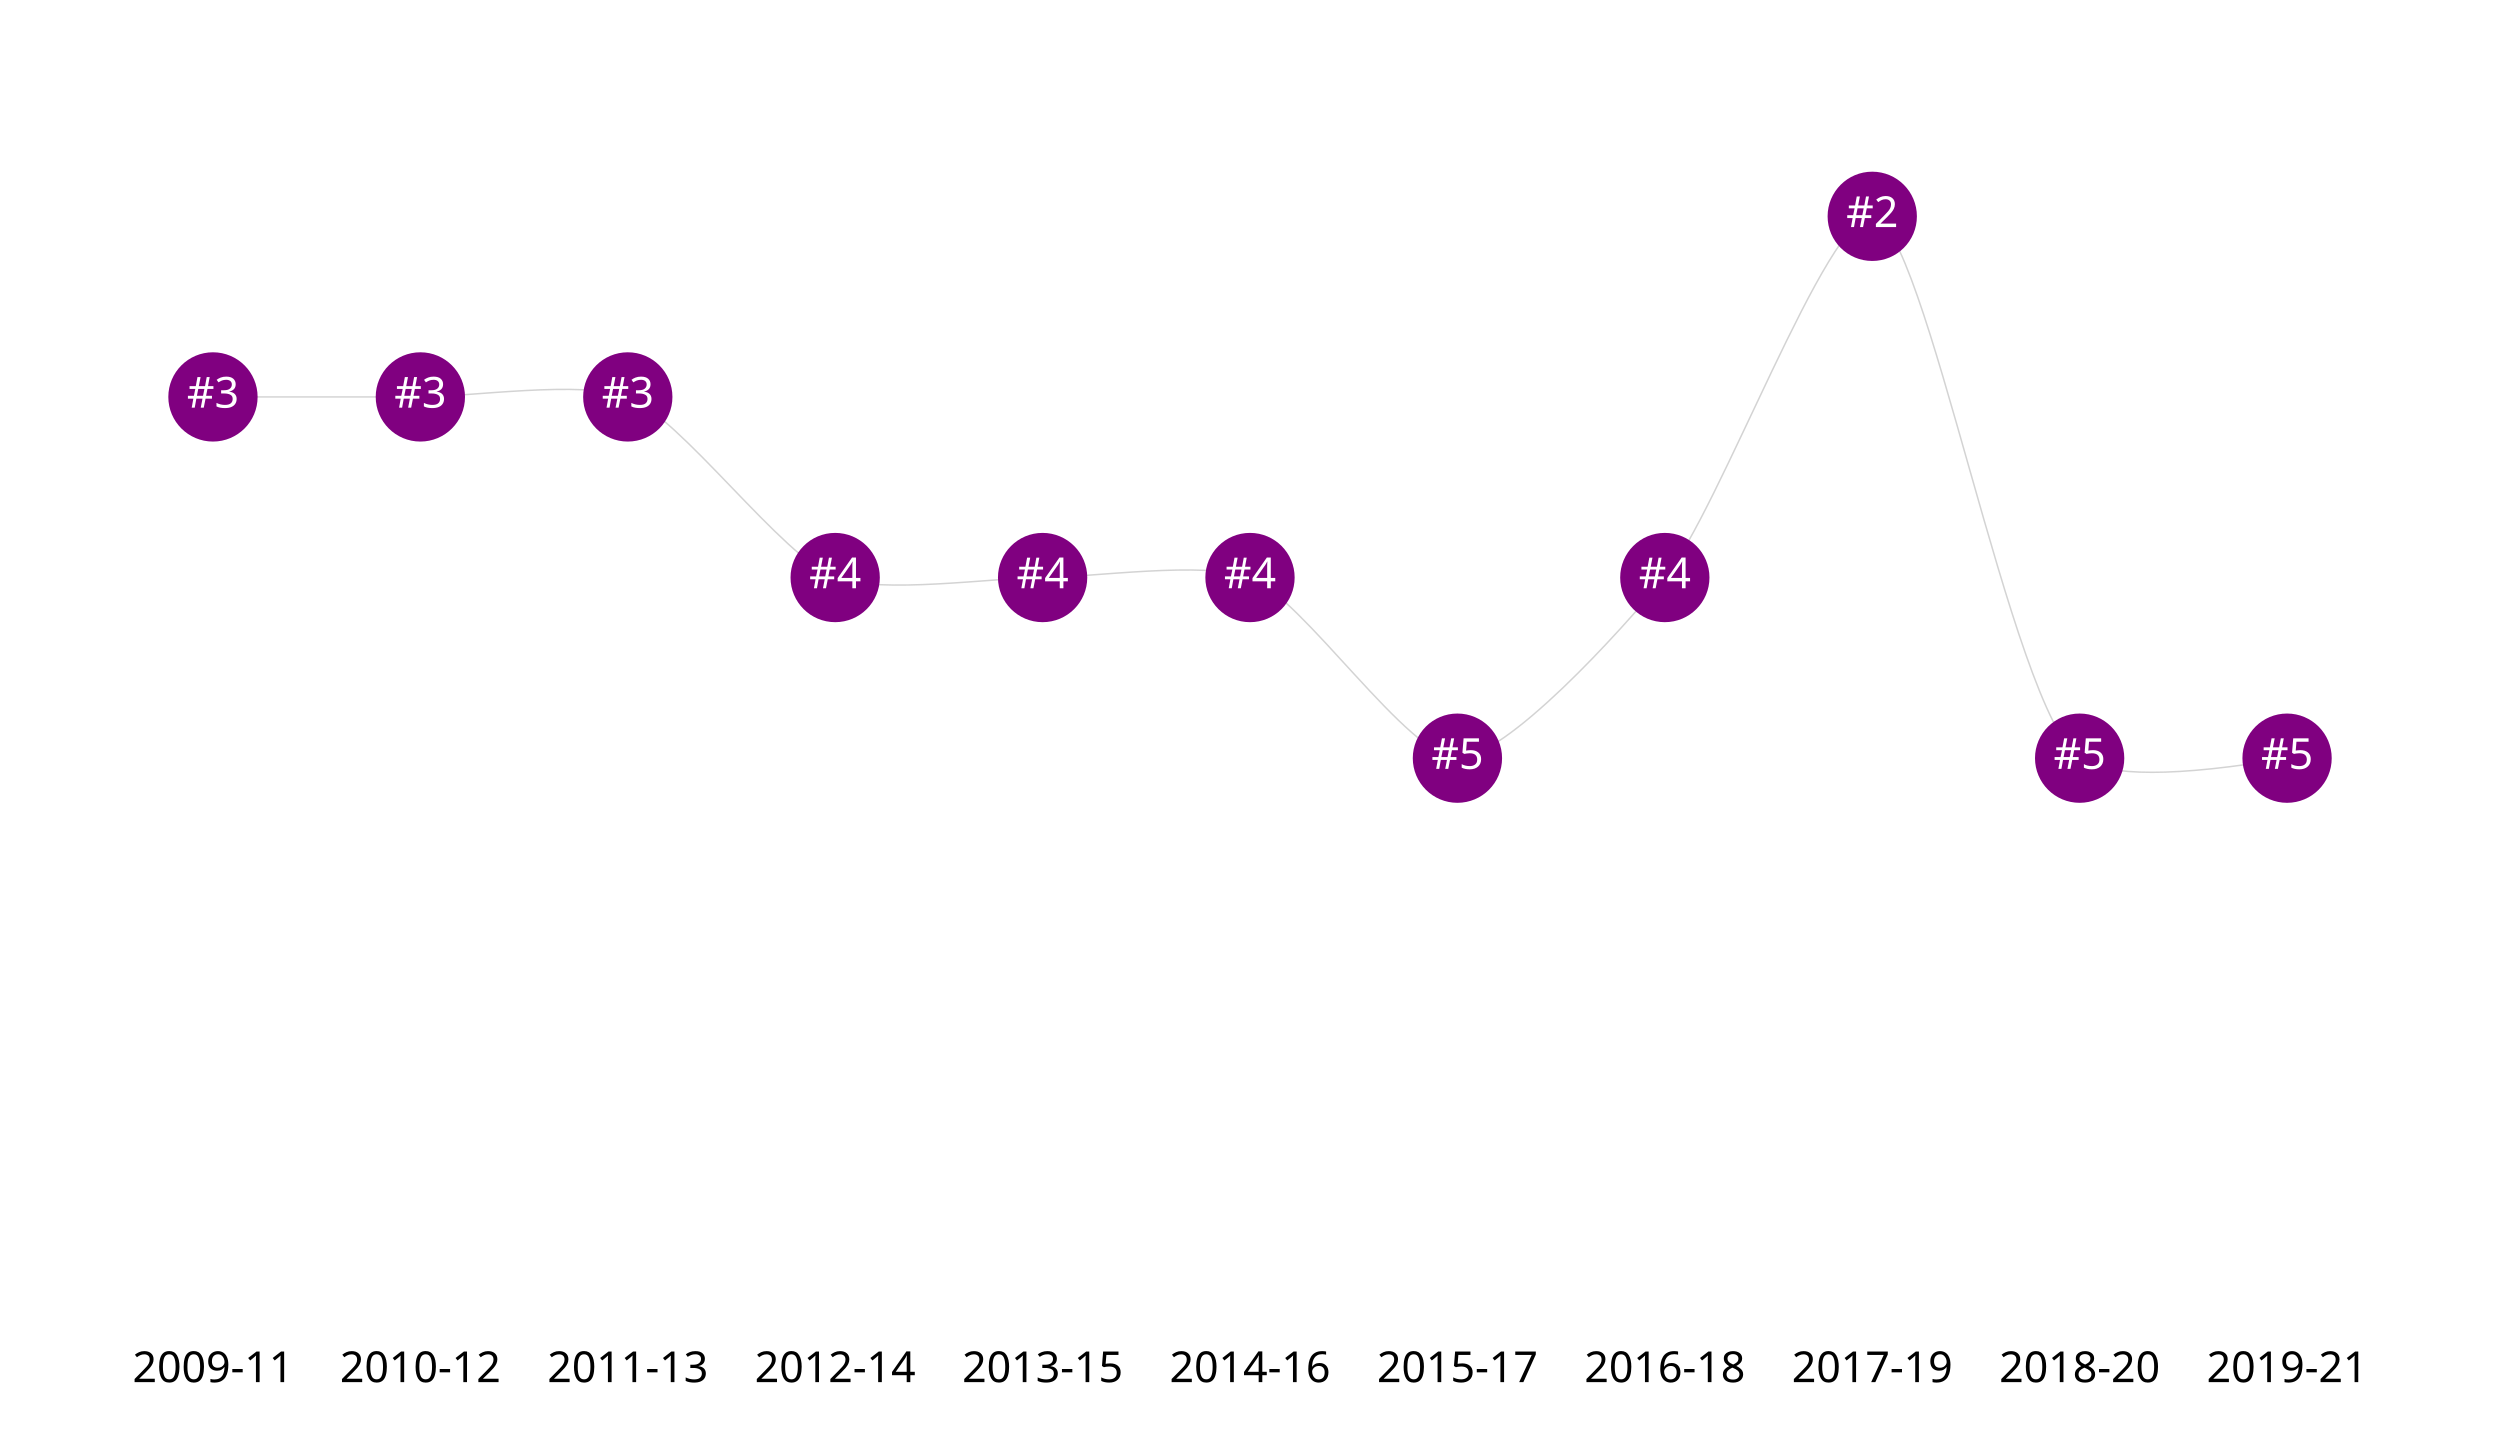
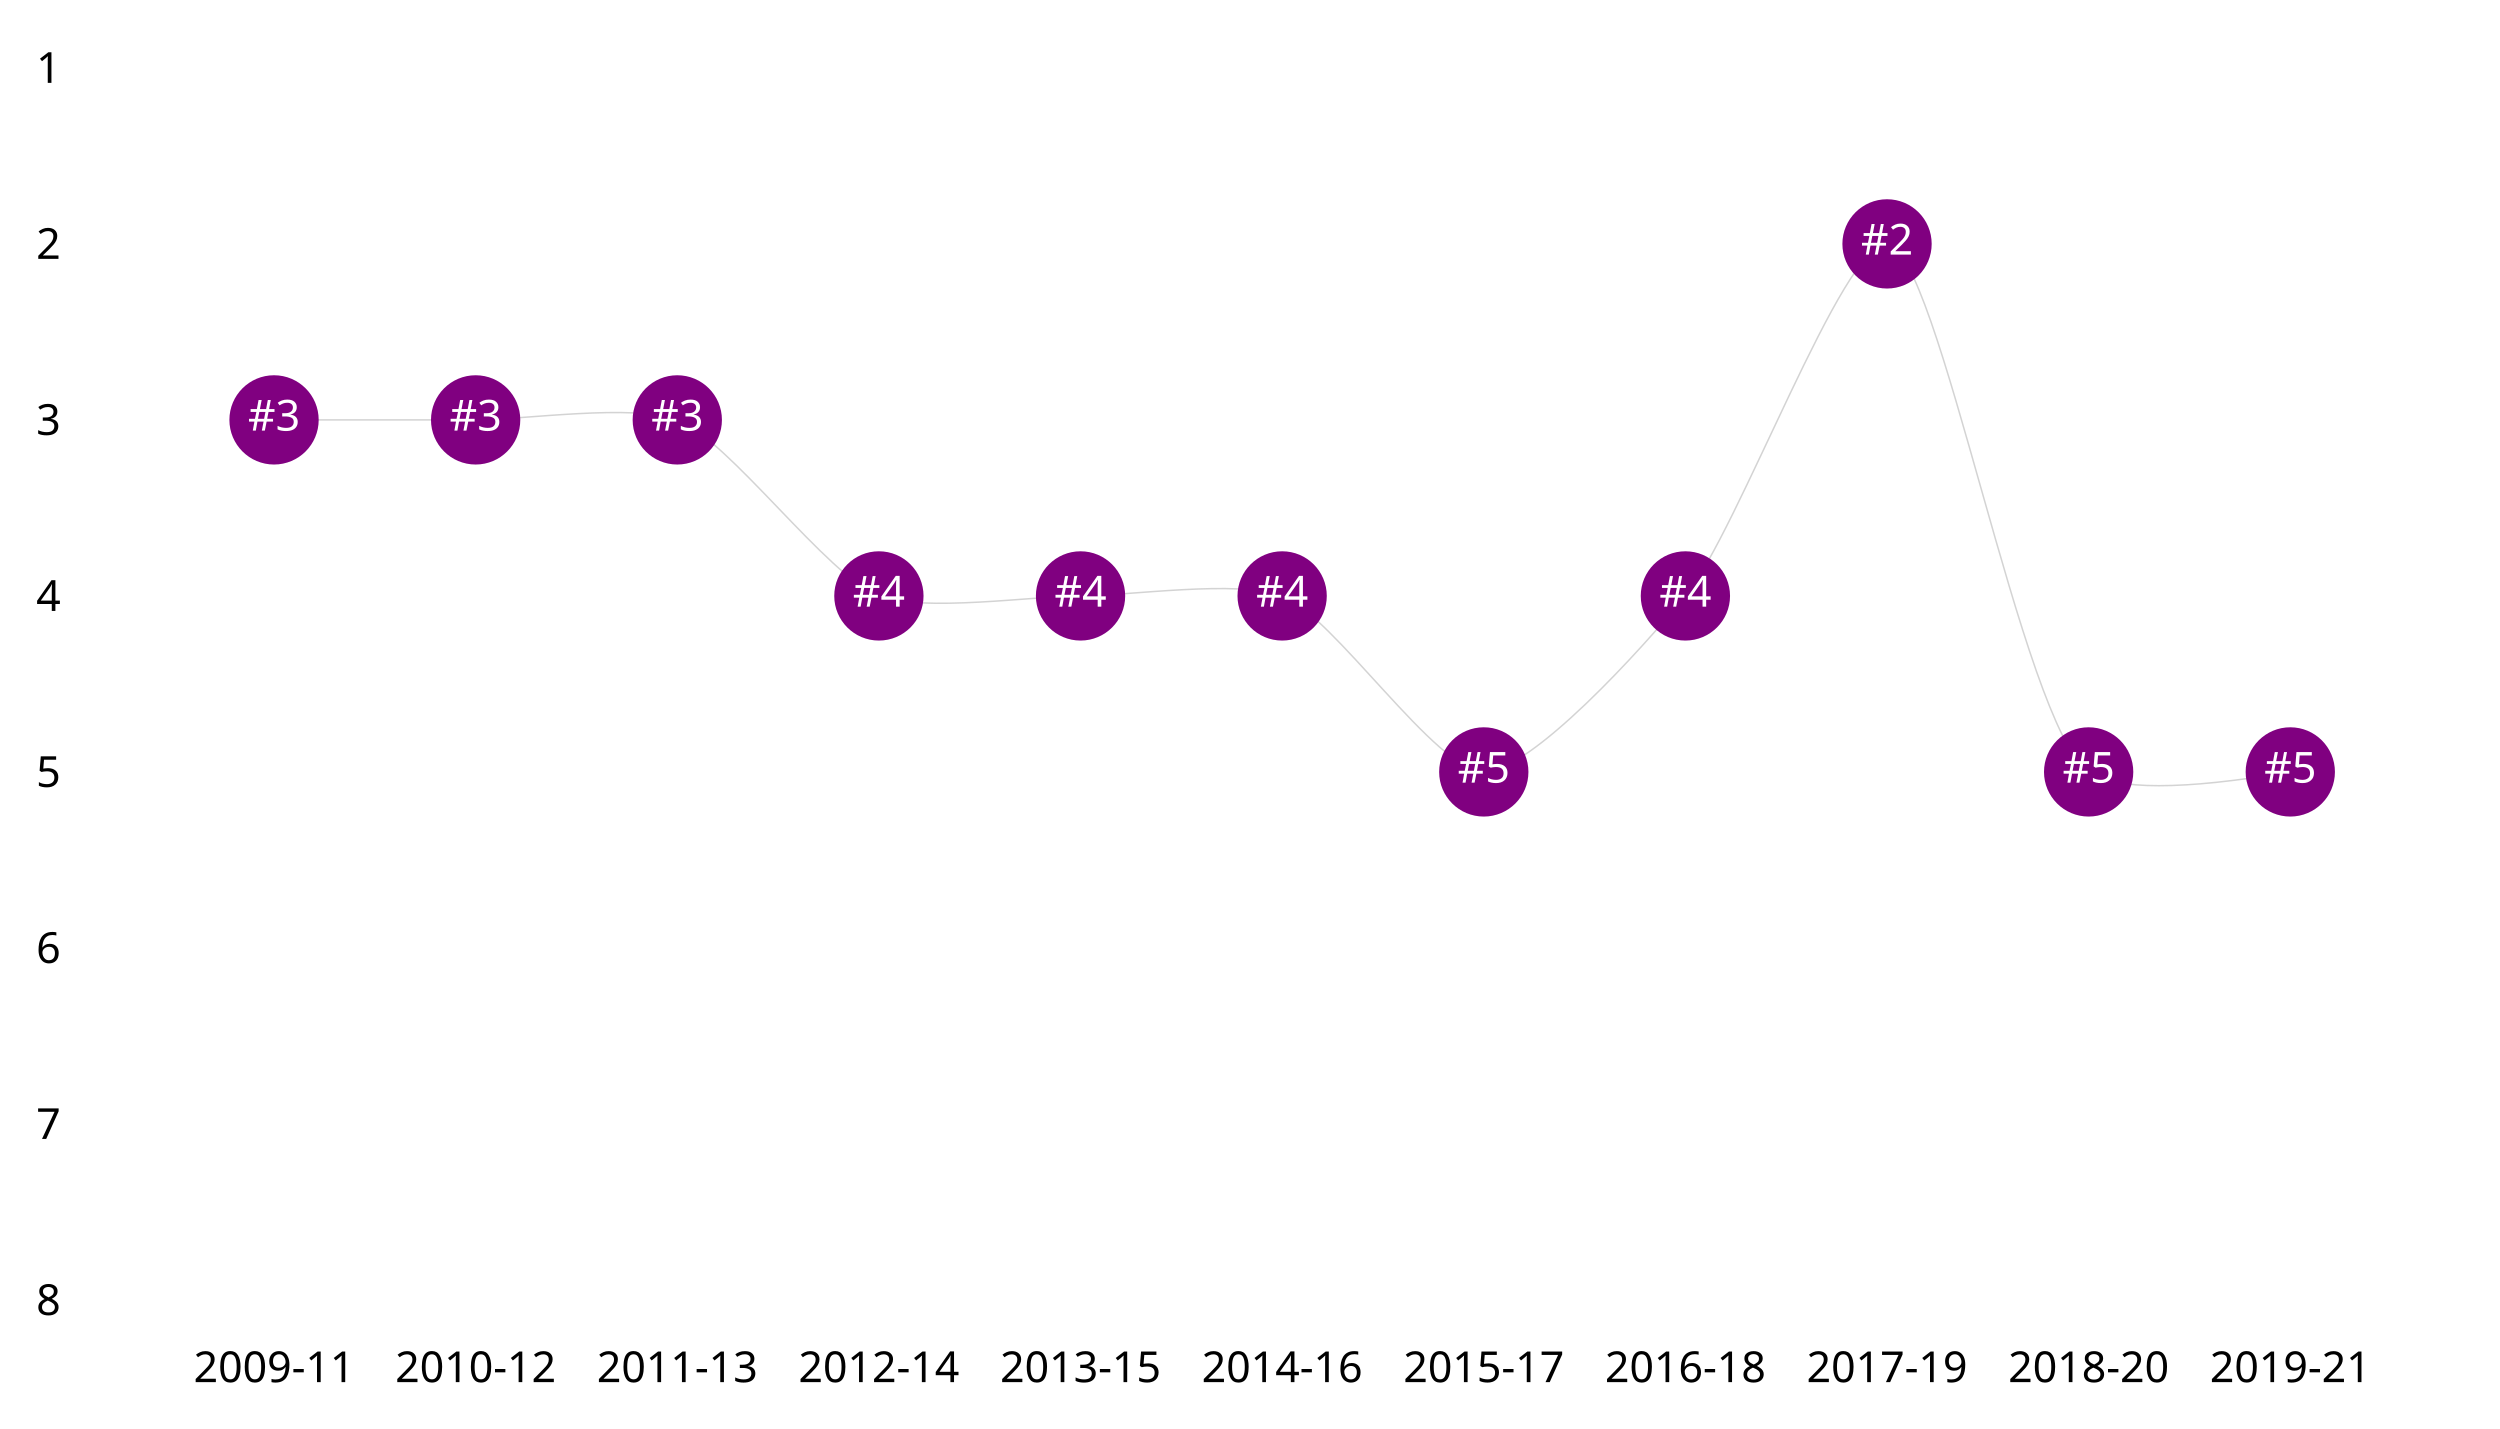
<svg xmlns="http://www.w3.org/2000/svg" class="main-svg" width="16535.433" height="9448.819" style="" viewBox="0 0 700 400">
  <rect x="0" y="0" width="700" height="400" style="fill: rgb(255, 255, 255); fill-opacity: 1;" />
-   <defs id="defs-b2b637">
+   <defs id="defs-ef2634">
    <g class="clips">
-       <clipPath id="clipb2b637xyplot" class="plotclip">
-         <rect width="680" height="354" />
-       </clipPath>
-       <clipPath class="axesclip" id="clipb2b637x">
-         <rect x="10" y="0" width="680" height="400" />
-       </clipPath>
-       <clipPath class="axesclip" id="clipb2b637y">
-         <rect x="0" y="10" width="700" height="354" />
-       </clipPath>
-       <clipPath class="axesclip" id="clipb2b637xy">
-         <rect x="10" y="10" width="680" height="354" />
+       <clipPath id="clipef2634xyplot" class="plotclip">
+         <rect width="662" height="345" />
+       </clipPath>
+       <clipPath class="axesclip" id="clipef2634x">
+         <rect x="28" y="0" width="662" height="400" />
+       </clipPath>
+       <clipPath class="axesclip" id="clipef2634y">
+         <rect x="0" y="19" width="700" height="345" />
+       </clipPath>
+       <clipPath class="axesclip" id="clipef2634xy">
+         <rect x="28" y="19" width="662" height="345" />
      </clipPath>
    </g>
    <g class="gradients" />
    <g class="patterns" />
  </defs>
  <g class="bglayer">
-     <rect class="bg" x="0" y="0" width="700" height="374" style="fill: rgb(0, 0, 0); fill-opacity: 0; stroke-width: 0;" />
+     <rect class="bg" x="18" y="9" width="682" height="365" style="fill: rgb(0, 0, 0); fill-opacity: 0; stroke-width: 0;" />
  </g>
  <g class="layer-below">
    <g class="imagelayer" />
    <g class="shapelayer" />
  </g>
  <g class="cartesianlayer">
    <g class="subplot xy">
      <g class="layer-subplot">
        <g class="shapelayer" />
        <g class="imagelayer" />
      </g>
      <g class="gridlayer">
        <g class="x">
-           <path class="xgrid crisp" transform="translate(59.63,0)" d="M0,10v354" style="stroke: rgb(255, 255, 255); stroke-opacity: 1; stroke-width: 1px;" />
-           <path class="xgrid crisp" transform="translate(117.7,0)" d="M0,10v354" style="stroke: rgb(255, 255, 255); stroke-opacity: 1; stroke-width: 1px;" />
-           <path class="xgrid crisp" transform="translate(175.78,0)" d="M0,10v354" style="stroke: rgb(255, 255, 255); stroke-opacity: 1; stroke-width: 1px;" />
-           <path class="xgrid crisp" transform="translate(233.85,0)" d="M0,10v354" style="stroke: rgb(255, 255, 255); stroke-opacity: 1; stroke-width: 1px;" />
-           <path class="xgrid crisp" transform="translate(291.93,0)" d="M0,10v354" style="stroke: rgb(255, 255, 255); stroke-opacity: 1; stroke-width: 1px;" />
-           <path class="xgrid crisp" transform="translate(350,0)" d="M0,10v354" style="stroke: rgb(255, 255, 255); stroke-opacity: 1; stroke-width: 1px;" />
-           <path class="xgrid crisp" transform="translate(408.08,0)" d="M0,10v354" style="stroke: rgb(255, 255, 255); stroke-opacity: 1; stroke-width: 1px;" />
-           <path class="xgrid crisp" transform="translate(466.15,0)" d="M0,10v354" style="stroke: rgb(255, 255, 255); stroke-opacity: 1; stroke-width: 1px;" />
-           <path class="xgrid crisp" transform="translate(524.23,0)" d="M0,10v354" style="stroke: rgb(255, 255, 255); stroke-opacity: 1; stroke-width: 1px;" />
-           <path class="xgrid crisp" transform="translate(582.3,0)" d="M0,10v354" style="stroke: rgb(255, 255, 255); stroke-opacity: 1; stroke-width: 1px;" />
-           <path class="xgrid crisp" transform="translate(640.38,0)" d="M0,10v354" style="stroke: rgb(255, 255, 255); stroke-opacity: 1; stroke-width: 1px;" />
-         </g>
-         <g class="y" />
+           <path class="xgrid crisp" transform="translate(76.73,0)" d="M0,19v345" style="stroke: rgb(255, 255, 255); stroke-opacity: 1; stroke-width: 1px;" />
+           <path class="xgrid crisp" transform="translate(133.18,0)" d="M0,19v345" style="stroke: rgb(255, 255, 255); stroke-opacity: 1; stroke-width: 1px;" />
+           <path class="xgrid crisp" transform="translate(189.64,0)" d="M0,19v345" style="stroke: rgb(255, 255, 255); stroke-opacity: 1; stroke-width: 1px;" />
+           <path class="xgrid crisp" transform="translate(246.09,0)" d="M0,19v345" style="stroke: rgb(255, 255, 255); stroke-opacity: 1; stroke-width: 1px;" />
+           <path class="xgrid crisp" transform="translate(302.55,0)" d="M0,19v345" style="stroke: rgb(255, 255, 255); stroke-opacity: 1; stroke-width: 1px;" />
+           <path class="xgrid crisp" transform="translate(359,0)" d="M0,19v345" style="stroke: rgb(255, 255, 255); stroke-opacity: 1; stroke-width: 1px;" />
+           <path class="xgrid crisp" transform="translate(415.46,0)" d="M0,19v345" style="stroke: rgb(255, 255, 255); stroke-opacity: 1; stroke-width: 1px;" />
+           <path class="xgrid crisp" transform="translate(471.91,0)" d="M0,19v345" style="stroke: rgb(255, 255, 255); stroke-opacity: 1; stroke-width: 1px;" />
+           <path class="xgrid crisp" transform="translate(528.37,0)" d="M0,19v345" style="stroke: rgb(255, 255, 255); stroke-opacity: 1; stroke-width: 1px;" />
+           <path class="xgrid crisp" transform="translate(584.82,0)" d="M0,19v345" style="stroke: rgb(255, 255, 255); stroke-opacity: 1; stroke-width: 1px;" />
+           <path class="xgrid crisp" transform="translate(641.28,0)" d="M0,19v345" style="stroke: rgb(255, 255, 255); stroke-opacity: 1; stroke-width: 1px;" />
+         </g>
+         <g class="y">
+           <path class="ygrid crisp" transform="translate(0,314.71)" d="M28,0h662" style="stroke: rgb(255, 255, 255); stroke-opacity: 1; stroke-width: 1px;" />
+           <path class="ygrid crisp" transform="translate(0,265.43)" d="M28,0h662" style="stroke: rgb(255, 255, 255); stroke-opacity: 1; stroke-width: 1px;" />
+           <path class="ygrid crisp" transform="translate(0,216.14)" d="M28,0h662" style="stroke: rgb(255, 255, 255); stroke-opacity: 1; stroke-width: 1px;" />
+           <path class="ygrid crisp" transform="translate(0,166.86)" d="M28,0h662" style="stroke: rgb(255, 255, 255); stroke-opacity: 1; stroke-width: 1px;" />
+           <path class="ygrid crisp" transform="translate(0,117.57)" d="M28,0h662" style="stroke: rgb(255, 255, 255); stroke-opacity: 1; stroke-width: 1px;" />
+           <path class="ygrid crisp" transform="translate(0,68.29)" d="M28,0h662" style="stroke: rgb(255, 255, 255); stroke-opacity: 1; stroke-width: 1px;" />
+         </g>
      </g>
      <g class="zerolinelayer" />
      <path class="xlines-below" />
      <path class="ylines-below" />
      <g class="overlines-below" />
      <g class="xaxislayer-below" />
      <g class="yaxislayer-below" />
      <g class="overaxes-below" />
-       <g class="plot" transform="translate(10,10)">
+       <g class="plot" transform="translate(28,19)">
        <g class="scatterlayer mlayer">
-           <g class="trace scatter trace2e7141" style="stroke-miterlimit: 2; opacity: 1;">
-             <g class="fills" clip-path="url(#clipb2b637xyplot)" />
+           <g class="trace scatter trace18ac33" style="stroke-miterlimit: 2; opacity: 1;">
+             <g class="fills" clip-path="url(#clipef2634xyplot)" />
            <g class="errorbars" />
            <g class="lines">
-               <path class="js-line" d="M49.63,101.14Q94.15,101.14 107.7,101.14C121.25,101.14 153.06,96.38 165.78,101.14C180.43,106.62 209.2,146.23 223.85,151.71C236.57,156.47 268.38,151.71 281.93,151.71C295.48,151.71 327.28,146.95 340,151.71C354.65,157.2 384.53,202.29 398.08,202.29C411.63,202.29 443.74,166.82 456.15,151.71C471.42,133.12 501.63,49.59 514.23,50.57C529.1,51.73 553.05,189.04 572.3,202.29Q583.81,210.21 630.38,202.29" clip-path="url(#clipb2b637xyplot)" style="vector-effect: non-scaling-stroke; fill: none; stroke: rgb(211, 211, 211); stroke-opacity: 1; stroke-width: 10px; opacity: 1;" />
+               <path class="js-line" d="M48.73,98.57Q92.01,98.57 105.18,98.57C118.35,98.57 149.28,93.93 161.64,98.57C175.89,103.91 203.84,142.52 218.09,147.86C230.45,152.5 261.38,147.86 274.55,147.86C287.72,147.86 318.64,143.22 331,147.86C345.25,153.2 374.29,197.14 387.46,197.14C400.63,197.14 431.85,162.58 443.91,147.86C458.76,129.74 488.12,48.34 500.37,49.29C514.83,50.42 538.09,184.24 556.82,197.14Q568.01,204.85 613.28,197.14" clip-path="url(#clipef2634xyplot)" style="vector-effect: non-scaling-stroke; fill: none; stroke: rgb(211, 211, 211); stroke-opacity: 1; stroke-width: 10px; opacity: 1;" />
            </g>
            <g class="points">
-               <path class="point" transform="translate(49.63,101.14)" d="M12.5,0A12.5,12.5 0 1,1 0,-12.5A12.5,12.5 0 0,1 12.5,0Z" style="opacity: 1; stroke-width: 0px; fill: rgb(128, 0, 128); fill-opacity: 1;" />
-               <path class="point" transform="translate(107.7,101.14)" d="M12.5,0A12.5,12.5 0 1,1 0,-12.5A12.5,12.5 0 0,1 12.5,0Z" style="opacity: 1; stroke-width: 0px; fill: rgb(128, 0, 128); fill-opacity: 1;" />
-               <path class="point" transform="translate(165.78,101.14)" d="M12.5,0A12.5,12.5 0 1,1 0,-12.5A12.5,12.5 0 0,1 12.5,0Z" style="opacity: 1; stroke-width: 0px; fill: rgb(128, 0, 128); fill-opacity: 1;" />
-               <path class="point" transform="translate(223.85,151.71)" d="M12.5,0A12.5,12.5 0 1,1 0,-12.5A12.5,12.5 0 0,1 12.5,0Z" style="opacity: 1; stroke-width: 0px; fill: rgb(128, 0, 128); fill-opacity: 1;" />
-               <path class="point" transform="translate(281.93,151.71)" d="M12.5,0A12.5,12.5 0 1,1 0,-12.5A12.5,12.5 0 0,1 12.5,0Z" style="opacity: 1; stroke-width: 0px; fill: rgb(128, 0, 128); fill-opacity: 1;" />
-               <path class="point" transform="translate(340,151.71)" d="M12.5,0A12.5,12.5 0 1,1 0,-12.5A12.5,12.5 0 0,1 12.5,0Z" style="opacity: 1; stroke-width: 0px; fill: rgb(128, 0, 128); fill-opacity: 1;" />
-               <path class="point" transform="translate(398.08,202.29)" d="M12.5,0A12.5,12.5 0 1,1 0,-12.5A12.5,12.5 0 0,1 12.5,0Z" style="opacity: 1; stroke-width: 0px; fill: rgb(128, 0, 128); fill-opacity: 1;" />
-               <path class="point" transform="translate(456.15,151.71)" d="M12.5,0A12.5,12.5 0 1,1 0,-12.5A12.5,12.5 0 0,1 12.5,0Z" style="opacity: 1; stroke-width: 0px; fill: rgb(128, 0, 128); fill-opacity: 1;" />
-               <path class="point" transform="translate(514.23,50.57)" d="M12.5,0A12.5,12.5 0 1,1 0,-12.5A12.5,12.5 0 0,1 12.5,0Z" style="opacity: 1; stroke-width: 0px; fill: rgb(128, 0, 128); fill-opacity: 1;" />
-               <path class="point" transform="translate(572.3,202.29)" d="M12.5,0A12.5,12.5 0 1,1 0,-12.5A12.5,12.5 0 0,1 12.5,0Z" style="opacity: 1; stroke-width: 0px; fill: rgb(128, 0, 128); fill-opacity: 1;" />
-               <path class="point" transform="translate(630.38,202.29)" d="M12.5,0A12.5,12.5 0 1,1 0,-12.5A12.5,12.5 0 0,1 12.5,0Z" style="opacity: 1; stroke-width: 0px; fill: rgb(128, 0, 128); fill-opacity: 1;" />
+               <path class="point" transform="translate(48.73,98.57)" d="M12.5,0A12.5,12.5 0 1,1 0,-12.5A12.5,12.5 0 0,1 12.5,0Z" style="opacity: 1; stroke-width: 0px; fill: rgb(128, 0, 128); fill-opacity: 1;" />
+               <path class="point" transform="translate(105.18,98.57)" d="M12.5,0A12.5,12.5 0 1,1 0,-12.5A12.5,12.5 0 0,1 12.5,0Z" style="opacity: 1; stroke-width: 0px; fill: rgb(128, 0, 128); fill-opacity: 1;" />
+               <path class="point" transform="translate(161.64,98.57)" d="M12.5,0A12.5,12.5 0 1,1 0,-12.5A12.5,12.5 0 0,1 12.5,0Z" style="opacity: 1; stroke-width: 0px; fill: rgb(128, 0, 128); fill-opacity: 1;" />
+               <path class="point" transform="translate(218.09,147.86)" d="M12.5,0A12.5,12.5 0 1,1 0,-12.5A12.5,12.5 0 0,1 12.5,0Z" style="opacity: 1; stroke-width: 0px; fill: rgb(128, 0, 128); fill-opacity: 1;" />
+               <path class="point" transform="translate(274.55,147.86)" d="M12.5,0A12.5,12.5 0 1,1 0,-12.5A12.5,12.5 0 0,1 12.5,0Z" style="opacity: 1; stroke-width: 0px; fill: rgb(128, 0, 128); fill-opacity: 1;" />
+               <path class="point" transform="translate(331,147.86)" d="M12.5,0A12.5,12.5 0 1,1 0,-12.5A12.5,12.5 0 0,1 12.5,0Z" style="opacity: 1; stroke-width: 0px; fill: rgb(128, 0, 128); fill-opacity: 1;" />
+               <path class="point" transform="translate(387.46,197.14)" d="M12.5,0A12.5,12.5 0 1,1 0,-12.5A12.5,12.5 0 0,1 12.5,0Z" style="opacity: 1; stroke-width: 0px; fill: rgb(128, 0, 128); fill-opacity: 1;" />
+               <path class="point" transform="translate(443.91,147.86)" d="M12.5,0A12.5,12.5 0 1,1 0,-12.5A12.5,12.5 0 0,1 12.5,0Z" style="opacity: 1; stroke-width: 0px; fill: rgb(128, 0, 128); fill-opacity: 1;" />
+               <path class="point" transform="translate(500.37,49.29)" d="M12.5,0A12.5,12.5 0 1,1 0,-12.5A12.5,12.5 0 0,1 12.5,0Z" style="opacity: 1; stroke-width: 0px; fill: rgb(128, 0, 128); fill-opacity: 1;" />
+               <path class="point" transform="translate(556.82,197.14)" d="M12.5,0A12.5,12.5 0 1,1 0,-12.5A12.5,12.5 0 0,1 12.5,0Z" style="opacity: 1; stroke-width: 0px; fill: rgb(128, 0, 128); fill-opacity: 1;" />
+               <path class="point" transform="translate(613.28,197.14)" d="M12.5,0A12.5,12.5 0 1,1 0,-12.5A12.5,12.5 0 0,1 12.5,0Z" style="opacity: 1; stroke-width: 0px; fill: rgb(128, 0, 128); fill-opacity: 1;" />
            </g>
            <g class="text">
              <g class="textpoint" transform="translate(0,3)">
-                 <text x="49.63" y="101.14" text-anchor="middle" style="font-family: 'Segoe UI Semibold'; font-size: 12px; fill: rgb(255, 255, 255); fill-opacity: 1; white-space: pre;">#3</text>
-               </g>
-               <g class="textpoint" transform="translate(0,3)">
-                 <text x="107.7" y="101.14" text-anchor="middle" style="font-family: 'Segoe UI Semibold'; font-size: 12px; fill: rgb(255, 255, 255); fill-opacity: 1; white-space: pre;">#3</text>
-               </g>
-               <g class="textpoint" transform="translate(0,3)">
-                 <text x="165.78" y="101.14" text-anchor="middle" style="font-family: 'Segoe UI Semibold'; font-size: 12px; fill: rgb(255, 255, 255); fill-opacity: 1; white-space: pre;">#3</text>
-               </g>
-               <g class="textpoint" transform="translate(0,3)">
-                 <text x="223.85" y="151.71" text-anchor="middle" style="font-family: 'Segoe UI Semibold'; font-size: 12px; fill: rgb(255, 255, 255); fill-opacity: 1; white-space: pre;">#4</text>
-               </g>
-               <g class="textpoint" transform="translate(0,3)">
-                 <text x="281.93" y="151.71" text-anchor="middle" style="font-family: 'Segoe UI Semibold'; font-size: 12px; fill: rgb(255, 255, 255); fill-opacity: 1; white-space: pre;">#4</text>
-               </g>
-               <g class="textpoint" transform="translate(0,3)">
-                 <text x="340" y="151.71" text-anchor="middle" style="font-family: 'Segoe UI Semibold'; font-size: 12px; fill: rgb(255, 255, 255); fill-opacity: 1; white-space: pre;">#4</text>
-               </g>
-               <g class="textpoint" transform="translate(0,3)">
-                 <text x="398.08" y="202.29" text-anchor="middle" style="font-family: 'Segoe UI Semibold'; font-size: 12px; fill: rgb(255, 255, 255); fill-opacity: 1; white-space: pre;">#5</text>
-               </g>
-               <g class="textpoint" transform="translate(0,3)">
-                 <text x="456.15" y="151.71" text-anchor="middle" style="font-family: 'Segoe UI Semibold'; font-size: 12px; fill: rgb(255, 255, 255); fill-opacity: 1; white-space: pre;">#4</text>
-               </g>
-               <g class="textpoint" transform="translate(0,3)">
-                 <text x="514.23" y="50.57" text-anchor="middle" style="font-family: 'Segoe UI Semibold'; font-size: 12px; fill: rgb(255, 255, 255); fill-opacity: 1; white-space: pre;">#2</text>
-               </g>
-               <g class="textpoint" transform="translate(0,3)">
-                 <text x="572.3" y="202.29" text-anchor="middle" style="font-family: 'Segoe UI Semibold'; font-size: 12px; fill: rgb(255, 255, 255); fill-opacity: 1; white-space: pre;">#5</text>
-               </g>
-               <g class="textpoint" transform="translate(0,3)">
-                 <text x="630.38" y="202.29" text-anchor="middle" style="font-family: 'Segoe UI Semibold'; font-size: 12px; fill: rgb(255, 255, 255); fill-opacity: 1; white-space: pre;">#5</text>
+                 <text x="48.73" y="98.57" text-anchor="middle" style="font-family: 'Segoe UI Semibold'; font-size: 12px; fill: rgb(255, 255, 255); fill-opacity: 1; white-space: pre;">#3</text>
+               </g>
+               <g class="textpoint" transform="translate(0,3)">
+                 <text x="105.18" y="98.57" text-anchor="middle" style="font-family: 'Segoe UI Semibold'; font-size: 12px; fill: rgb(255, 255, 255); fill-opacity: 1; white-space: pre;">#3</text>
+               </g>
+               <g class="textpoint" transform="translate(0,3)">
+                 <text x="161.64" y="98.57" text-anchor="middle" style="font-family: 'Segoe UI Semibold'; font-size: 12px; fill: rgb(255, 255, 255); fill-opacity: 1; white-space: pre;">#3</text>
+               </g>
+               <g class="textpoint" transform="translate(0,3)">
+                 <text x="218.09" y="147.86" text-anchor="middle" style="font-family: 'Segoe UI Semibold'; font-size: 12px; fill: rgb(255, 255, 255); fill-opacity: 1; white-space: pre;">#4</text>
+               </g>
+               <g class="textpoint" transform="translate(0,3)">
+                 <text x="274.55" y="147.86" text-anchor="middle" style="font-family: 'Segoe UI Semibold'; font-size: 12px; fill: rgb(255, 255, 255); fill-opacity: 1; white-space: pre;">#4</text>
+               </g>
+               <g class="textpoint" transform="translate(0,3)">
+                 <text x="331" y="147.86" text-anchor="middle" style="font-family: 'Segoe UI Semibold'; font-size: 12px; fill: rgb(255, 255, 255); fill-opacity: 1; white-space: pre;">#4</text>
+               </g>
+               <g class="textpoint" transform="translate(0,3)">
+                 <text x="387.46" y="197.14" text-anchor="middle" style="font-family: 'Segoe UI Semibold'; font-size: 12px; fill: rgb(255, 255, 255); fill-opacity: 1; white-space: pre;">#5</text>
+               </g>
+               <g class="textpoint" transform="translate(0,3)">
+                 <text x="443.91" y="147.86" text-anchor="middle" style="font-family: 'Segoe UI Semibold'; font-size: 12px; fill: rgb(255, 255, 255); fill-opacity: 1; white-space: pre;">#4</text>
+               </g>
+               <g class="textpoint" transform="translate(0,3)">
+                 <text x="500.37" y="49.29" text-anchor="middle" style="font-family: 'Segoe UI Semibold'; font-size: 12px; fill: rgb(255, 255, 255); fill-opacity: 1; white-space: pre;">#2</text>
+               </g>
+               <g class="textpoint" transform="translate(0,3)">
+                 <text x="556.82" y="197.14" text-anchor="middle" style="font-family: 'Segoe UI Semibold'; font-size: 12px; fill: rgb(255, 255, 255); fill-opacity: 1; white-space: pre;">#5</text>
+               </g>
+               <g class="textpoint" transform="translate(0,3)">
+                 <text x="613.28" y="197.14" text-anchor="middle" style="font-family: 'Segoe UI Semibold'; font-size: 12px; fill: rgb(255, 255, 255); fill-opacity: 1; white-space: pre;">#5</text>
              </g>
            </g>
          </g>
        </g>
      </g>
      <g class="overplot" />
      <path class="xlines-above crisp" d="M0,0" style="fill: none;" />
      <path class="ylines-above crisp" d="M0,0" style="fill: none;" />
      <g class="overlines-above" />
      <g class="xaxislayer-above">
        <g class="xtick">
-           <text text-anchor="middle" x="0" y="387" transform="translate(59.63,0)" style="font-family: 'Segoe UI Semibold'; font-size: 12px; fill: rgb(0, 0, 0); fill-opacity: 1; white-space: pre; opacity: 1;">2009-11</text>
-         </g>
-         <g class="xtick">
-           <text text-anchor="middle" x="0" y="387" transform="translate(117.7,0)" style="font-family: 'Segoe UI Semibold'; font-size: 12px; fill: rgb(0, 0, 0); fill-opacity: 1; white-space: pre; opacity: 1;">2010-12</text>
-         </g>
-         <g class="xtick">
-           <text text-anchor="middle" x="0" y="387" transform="translate(175.78,0)" style="font-family: 'Segoe UI Semibold'; font-size: 12px; fill: rgb(0, 0, 0); fill-opacity: 1; white-space: pre; opacity: 1;">2011-13</text>
-         </g>
-         <g class="xtick">
-           <text text-anchor="middle" x="0" y="387" transform="translate(233.85,0)" style="font-family: 'Segoe UI Semibold'; font-size: 12px; fill: rgb(0, 0, 0); fill-opacity: 1; white-space: pre; opacity: 1;">2012-14</text>
-         </g>
-         <g class="xtick">
-           <text text-anchor="middle" x="0" y="387" transform="translate(291.93,0)" style="font-family: 'Segoe UI Semibold'; font-size: 12px; fill: rgb(0, 0, 0); fill-opacity: 1; white-space: pre; opacity: 1;">2013-15</text>
-         </g>
-         <g class="xtick">
-           <text text-anchor="middle" x="0" y="387" transform="translate(350,0)" style="font-family: 'Segoe UI Semibold'; font-size: 12px; fill: rgb(0, 0, 0); fill-opacity: 1; white-space: pre; opacity: 1;">2014-16</text>
-         </g>
-         <g class="xtick">
-           <text text-anchor="middle" x="0" y="387" transform="translate(408.08,0)" style="font-family: 'Segoe UI Semibold'; font-size: 12px; fill: rgb(0, 0, 0); fill-opacity: 1; white-space: pre; opacity: 1;">2015-17</text>
-         </g>
-         <g class="xtick">
-           <text text-anchor="middle" x="0" y="387" transform="translate(466.15,0)" style="font-family: 'Segoe UI Semibold'; font-size: 12px; fill: rgb(0, 0, 0); fill-opacity: 1; white-space: pre; opacity: 1;">2016-18</text>
-         </g>
-         <g class="xtick">
-           <text text-anchor="middle" x="0" y="387" transform="translate(524.23,0)" style="font-family: 'Segoe UI Semibold'; font-size: 12px; fill: rgb(0, 0, 0); fill-opacity: 1; white-space: pre; opacity: 1;">2017-19</text>
-         </g>
-         <g class="xtick">
-           <text text-anchor="middle" x="0" y="387" transform="translate(582.3,0)" style="font-family: 'Segoe UI Semibold'; font-size: 12px; fill: rgb(0, 0, 0); fill-opacity: 1; white-space: pre; opacity: 1;">2018-20</text>
-         </g>
-         <g class="xtick">
-           <text text-anchor="middle" x="0" y="387" transform="translate(640.38,0)" style="font-family: 'Segoe UI Semibold'; font-size: 12px; fill: rgb(0, 0, 0); fill-opacity: 1; white-space: pre; opacity: 1;">2019-21</text>
-         </g>
-       </g>
-       <g class="yaxislayer-above" />
+           <text text-anchor="middle" x="0" y="387" transform="translate(76.73,0)" style="font-family: 'Segoe UI Semibold'; font-size: 12px; fill: rgb(0, 0, 0); fill-opacity: 1; white-space: pre; opacity: 1;">2009-11</text>
+         </g>
+         <g class="xtick">
+           <text text-anchor="middle" x="0" y="387" transform="translate(133.18,0)" style="font-family: 'Segoe UI Semibold'; font-size: 12px; fill: rgb(0, 0, 0); fill-opacity: 1; white-space: pre; opacity: 1;">2010-12</text>
+         </g>
+         <g class="xtick">
+           <text text-anchor="middle" x="0" y="387" transform="translate(189.64,0)" style="font-family: 'Segoe UI Semibold'; font-size: 12px; fill: rgb(0, 0, 0); fill-opacity: 1; white-space: pre; opacity: 1;">2011-13</text>
+         </g>
+         <g class="xtick">
+           <text text-anchor="middle" x="0" y="387" transform="translate(246.09,0)" style="font-family: 'Segoe UI Semibold'; font-size: 12px; fill: rgb(0, 0, 0); fill-opacity: 1; white-space: pre; opacity: 1;">2012-14</text>
+         </g>
+         <g class="xtick">
+           <text text-anchor="middle" x="0" y="387" transform="translate(302.55,0)" style="font-family: 'Segoe UI Semibold'; font-size: 12px; fill: rgb(0, 0, 0); fill-opacity: 1; white-space: pre; opacity: 1;">2013-15</text>
+         </g>
+         <g class="xtick">
+           <text text-anchor="middle" x="0" y="387" transform="translate(359,0)" style="font-family: 'Segoe UI Semibold'; font-size: 12px; fill: rgb(0, 0, 0); fill-opacity: 1; white-space: pre; opacity: 1;">2014-16</text>
+         </g>
+         <g class="xtick">
+           <text text-anchor="middle" x="0" y="387" transform="translate(415.46,0)" style="font-family: 'Segoe UI Semibold'; font-size: 12px; fill: rgb(0, 0, 0); fill-opacity: 1; white-space: pre; opacity: 1;">2015-17</text>
+         </g>
+         <g class="xtick">
+           <text text-anchor="middle" x="0" y="387" transform="translate(471.91,0)" style="font-family: 'Segoe UI Semibold'; font-size: 12px; fill: rgb(0, 0, 0); fill-opacity: 1; white-space: pre; opacity: 1;">2016-18</text>
+         </g>
+         <g class="xtick">
+           <text text-anchor="middle" x="0" y="387" transform="translate(528.37,0)" style="font-family: 'Segoe UI Semibold'; font-size: 12px; fill: rgb(0, 0, 0); fill-opacity: 1; white-space: pre; opacity: 1;">2017-19</text>
+         </g>
+         <g class="xtick">
+           <text text-anchor="middle" x="0" y="387" transform="translate(584.82,0)" style="font-family: 'Segoe UI Semibold'; font-size: 12px; fill: rgb(0, 0, 0); fill-opacity: 1; white-space: pre; opacity: 1;">2018-20</text>
+         </g>
+         <g class="xtick">
+           <text text-anchor="middle" x="0" y="387" transform="translate(641.28,0)" style="font-family: 'Segoe UI Semibold'; font-size: 12px; fill: rgb(0, 0, 0); fill-opacity: 1; white-space: pre; opacity: 1;">2019-21</text>
+         </g>
+       </g>
+       <g class="yaxislayer-above">
+         <g class="ytick">
+           <text text-anchor="end" x="17" y="4.2" transform="translate(0,364)" style="font-family: 'Segoe UI Semibold'; font-size: 12px; fill: rgb(0, 0, 0); fill-opacity: 1; white-space: pre; opacity: 1;">8</text>
+         </g>
+         <g class="ytick">
+           <text text-anchor="end" x="17" y="4.2" style="font-family: 'Segoe UI Semibold'; font-size: 12px; fill: rgb(0, 0, 0); fill-opacity: 1; white-space: pre; opacity: 1;" transform="translate(0,314.71)">7</text>
+         </g>
+         <g class="ytick">
+           <text text-anchor="end" x="17" y="4.2" style="font-family: 'Segoe UI Semibold'; font-size: 12px; fill: rgb(0, 0, 0); fill-opacity: 1; white-space: pre; opacity: 1;" transform="translate(0,265.43)">6</text>
+         </g>
+         <g class="ytick">
+           <text text-anchor="end" x="17" y="4.2" style="font-family: 'Segoe UI Semibold'; font-size: 12px; fill: rgb(0, 0, 0); fill-opacity: 1; white-space: pre; opacity: 1;" transform="translate(0,216.14)">5</text>
+         </g>
+         <g class="ytick">
+           <text text-anchor="end" x="17" y="4.2" style="font-family: 'Segoe UI Semibold'; font-size: 12px; fill: rgb(0, 0, 0); fill-opacity: 1; white-space: pre; opacity: 1;" transform="translate(0,166.86)">4</text>
+         </g>
+         <g class="ytick">
+           <text text-anchor="end" x="17" y="4.2" style="font-family: 'Segoe UI Semibold'; font-size: 12px; fill: rgb(0, 0, 0); fill-opacity: 1; white-space: pre; opacity: 1;" transform="translate(0,117.57)">3</text>
+         </g>
+         <g class="ytick">
+           <text text-anchor="end" x="17" y="4.2" style="font-family: 'Segoe UI Semibold'; font-size: 12px; fill: rgb(0, 0, 0); fill-opacity: 1; white-space: pre; opacity: 1;" transform="translate(0,68.29)">2</text>
+         </g>
+         <g class="ytick">
+           <text text-anchor="end" x="17" y="4.2" style="font-family: 'Segoe UI Semibold'; font-size: 12px; fill: rgb(0, 0, 0); fill-opacity: 1; white-space: pre; opacity: 1;" transform="translate(0,19)">1</text>
+         </g>
+       </g>
      <g class="overaxes-above" />
    </g>
  </g>
  <g class="polarlayer" />
  <g class="smithlayer" />
  <g class="ternarylayer" />
  <g class="geolayer" />
  <g class="funnelarealayer" />
  <g class="pielayer" />
  <g class="iciclelayer" />
  <g class="treemaplayer" />
  <g class="sunburstlayer" />
  <g class="glimages" />
-   <defs id="topdefs-b2b637">
+   <defs id="topdefs-ef2634">
    <g class="clips" />
  </defs>
  <g class="layer-above">
    <g class="imagelayer" />
    <g class="shapelayer" />
  </g>
  <g class="infolayer">
    <g class="g-gtitle" />
    <g class="g-xtitle" />
+     <g class="g-ytitle" />
  </g>
</svg>
